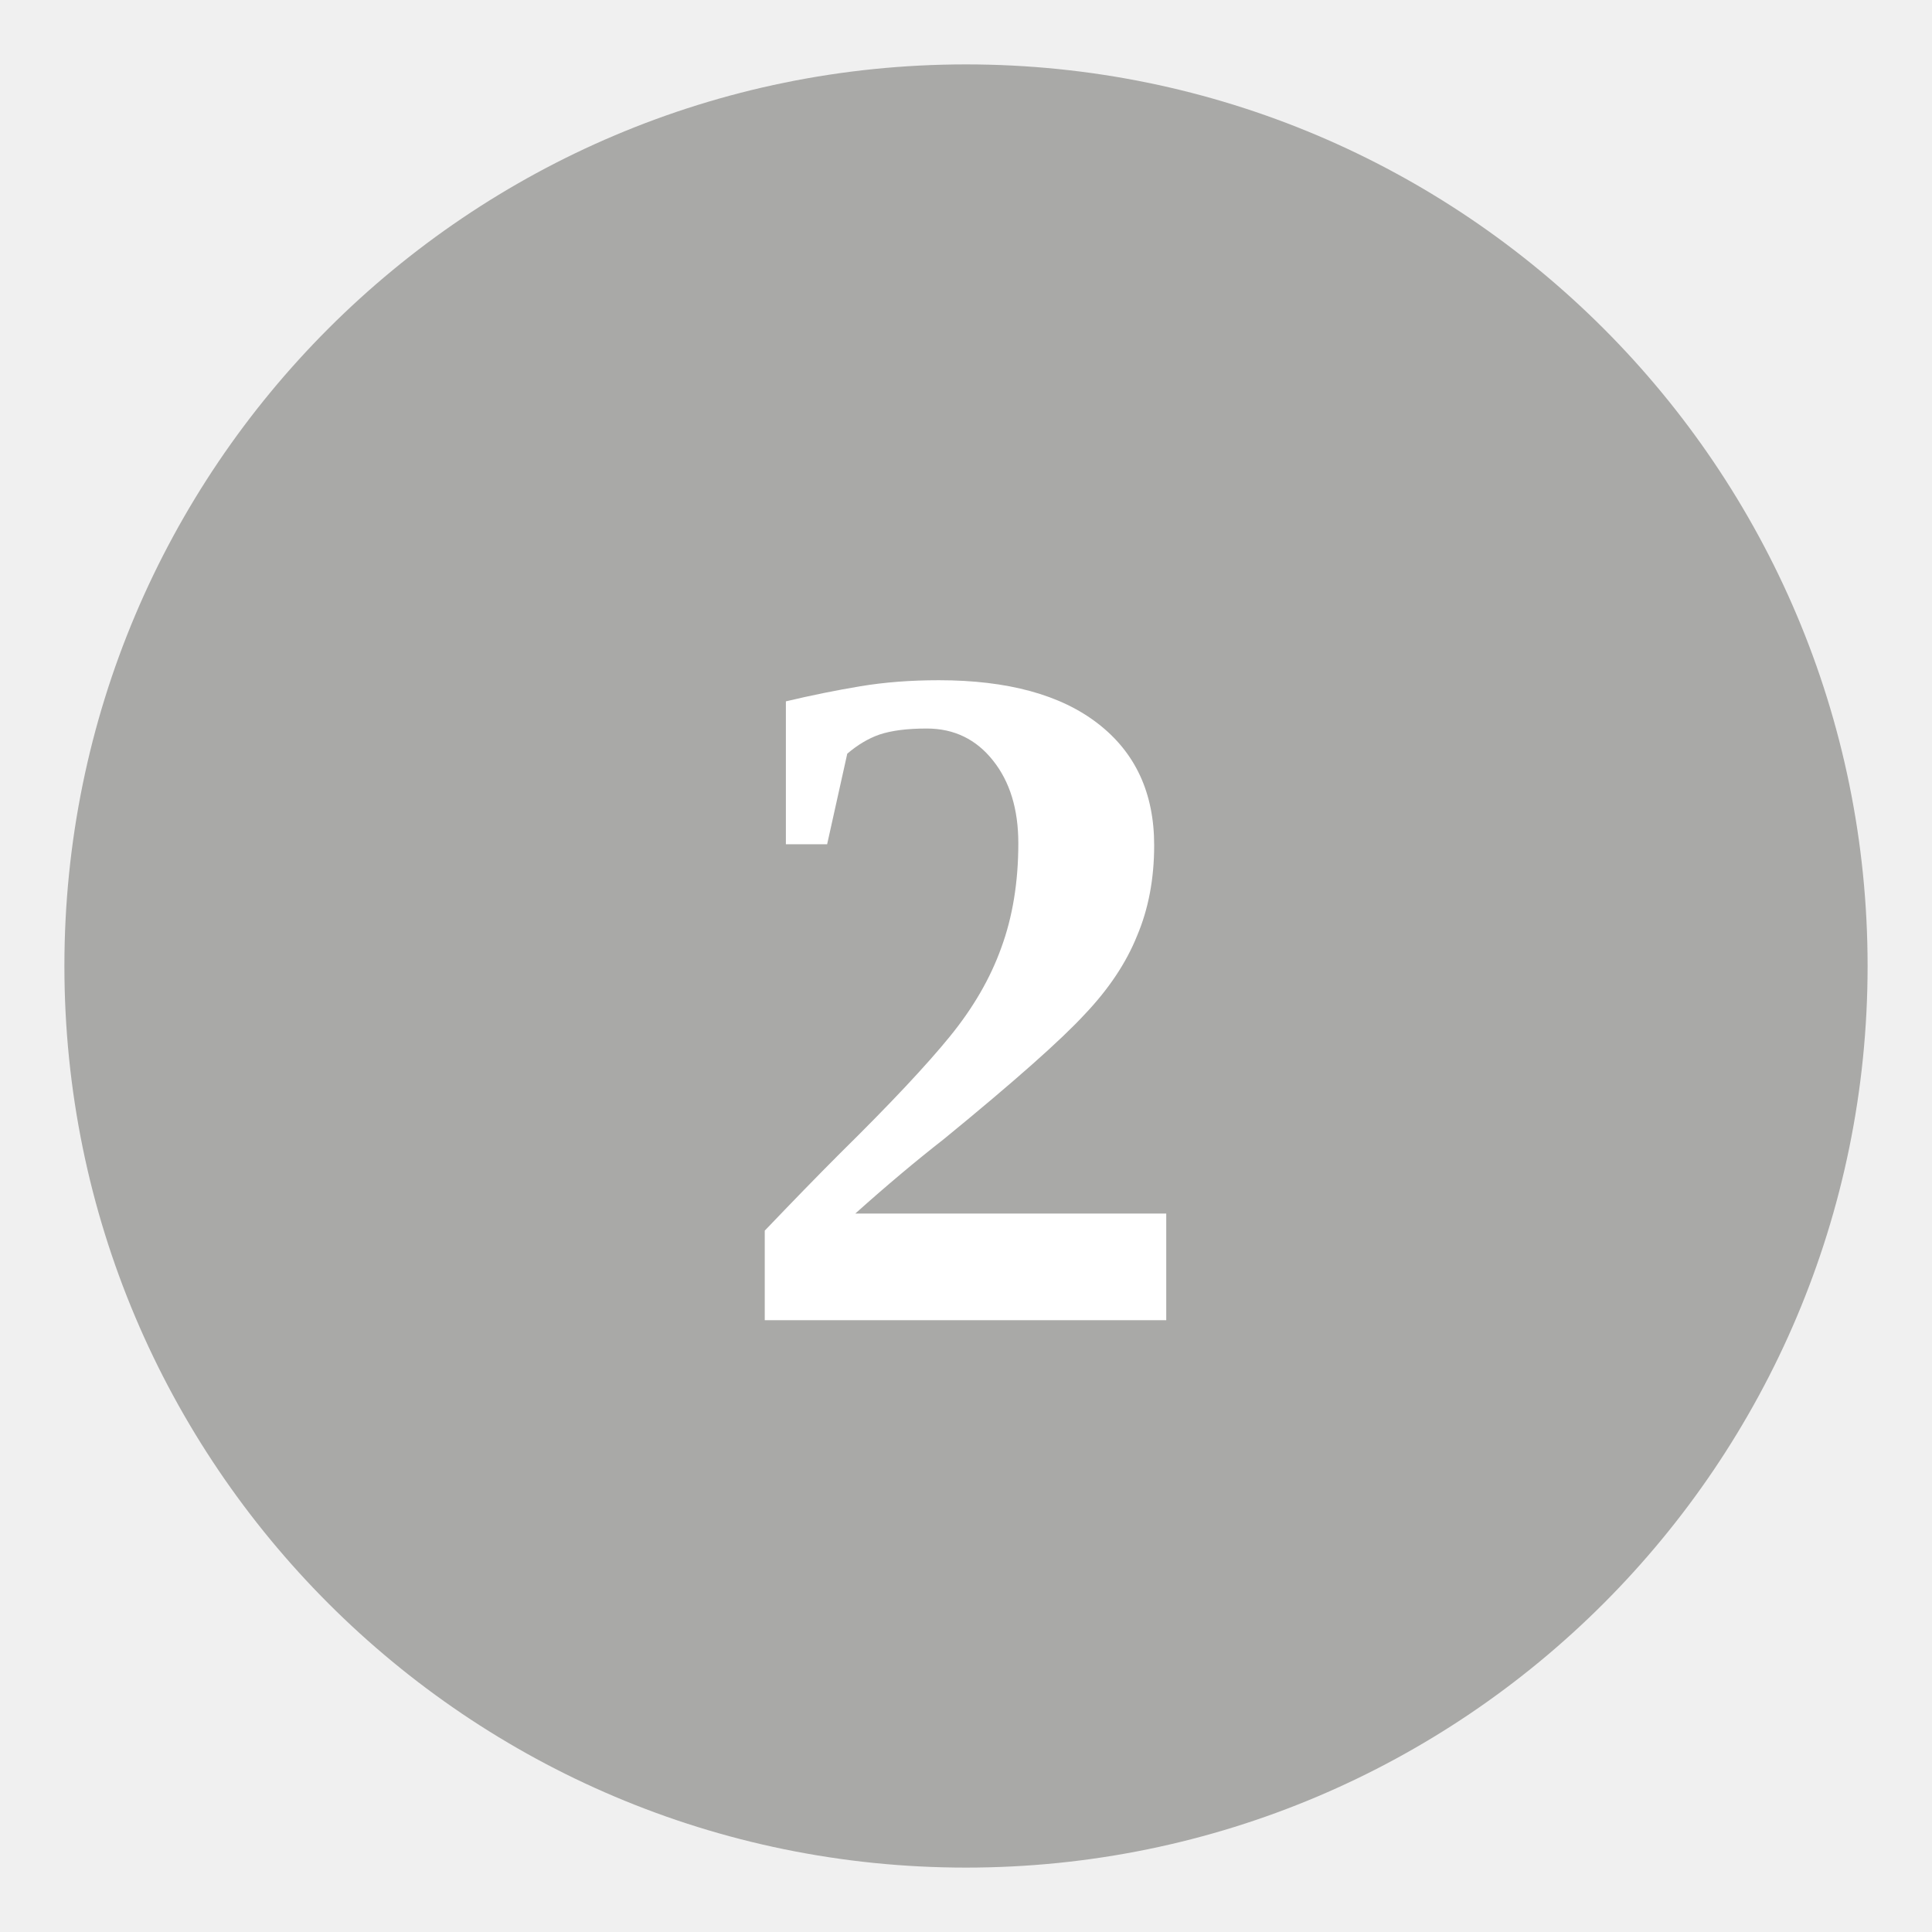
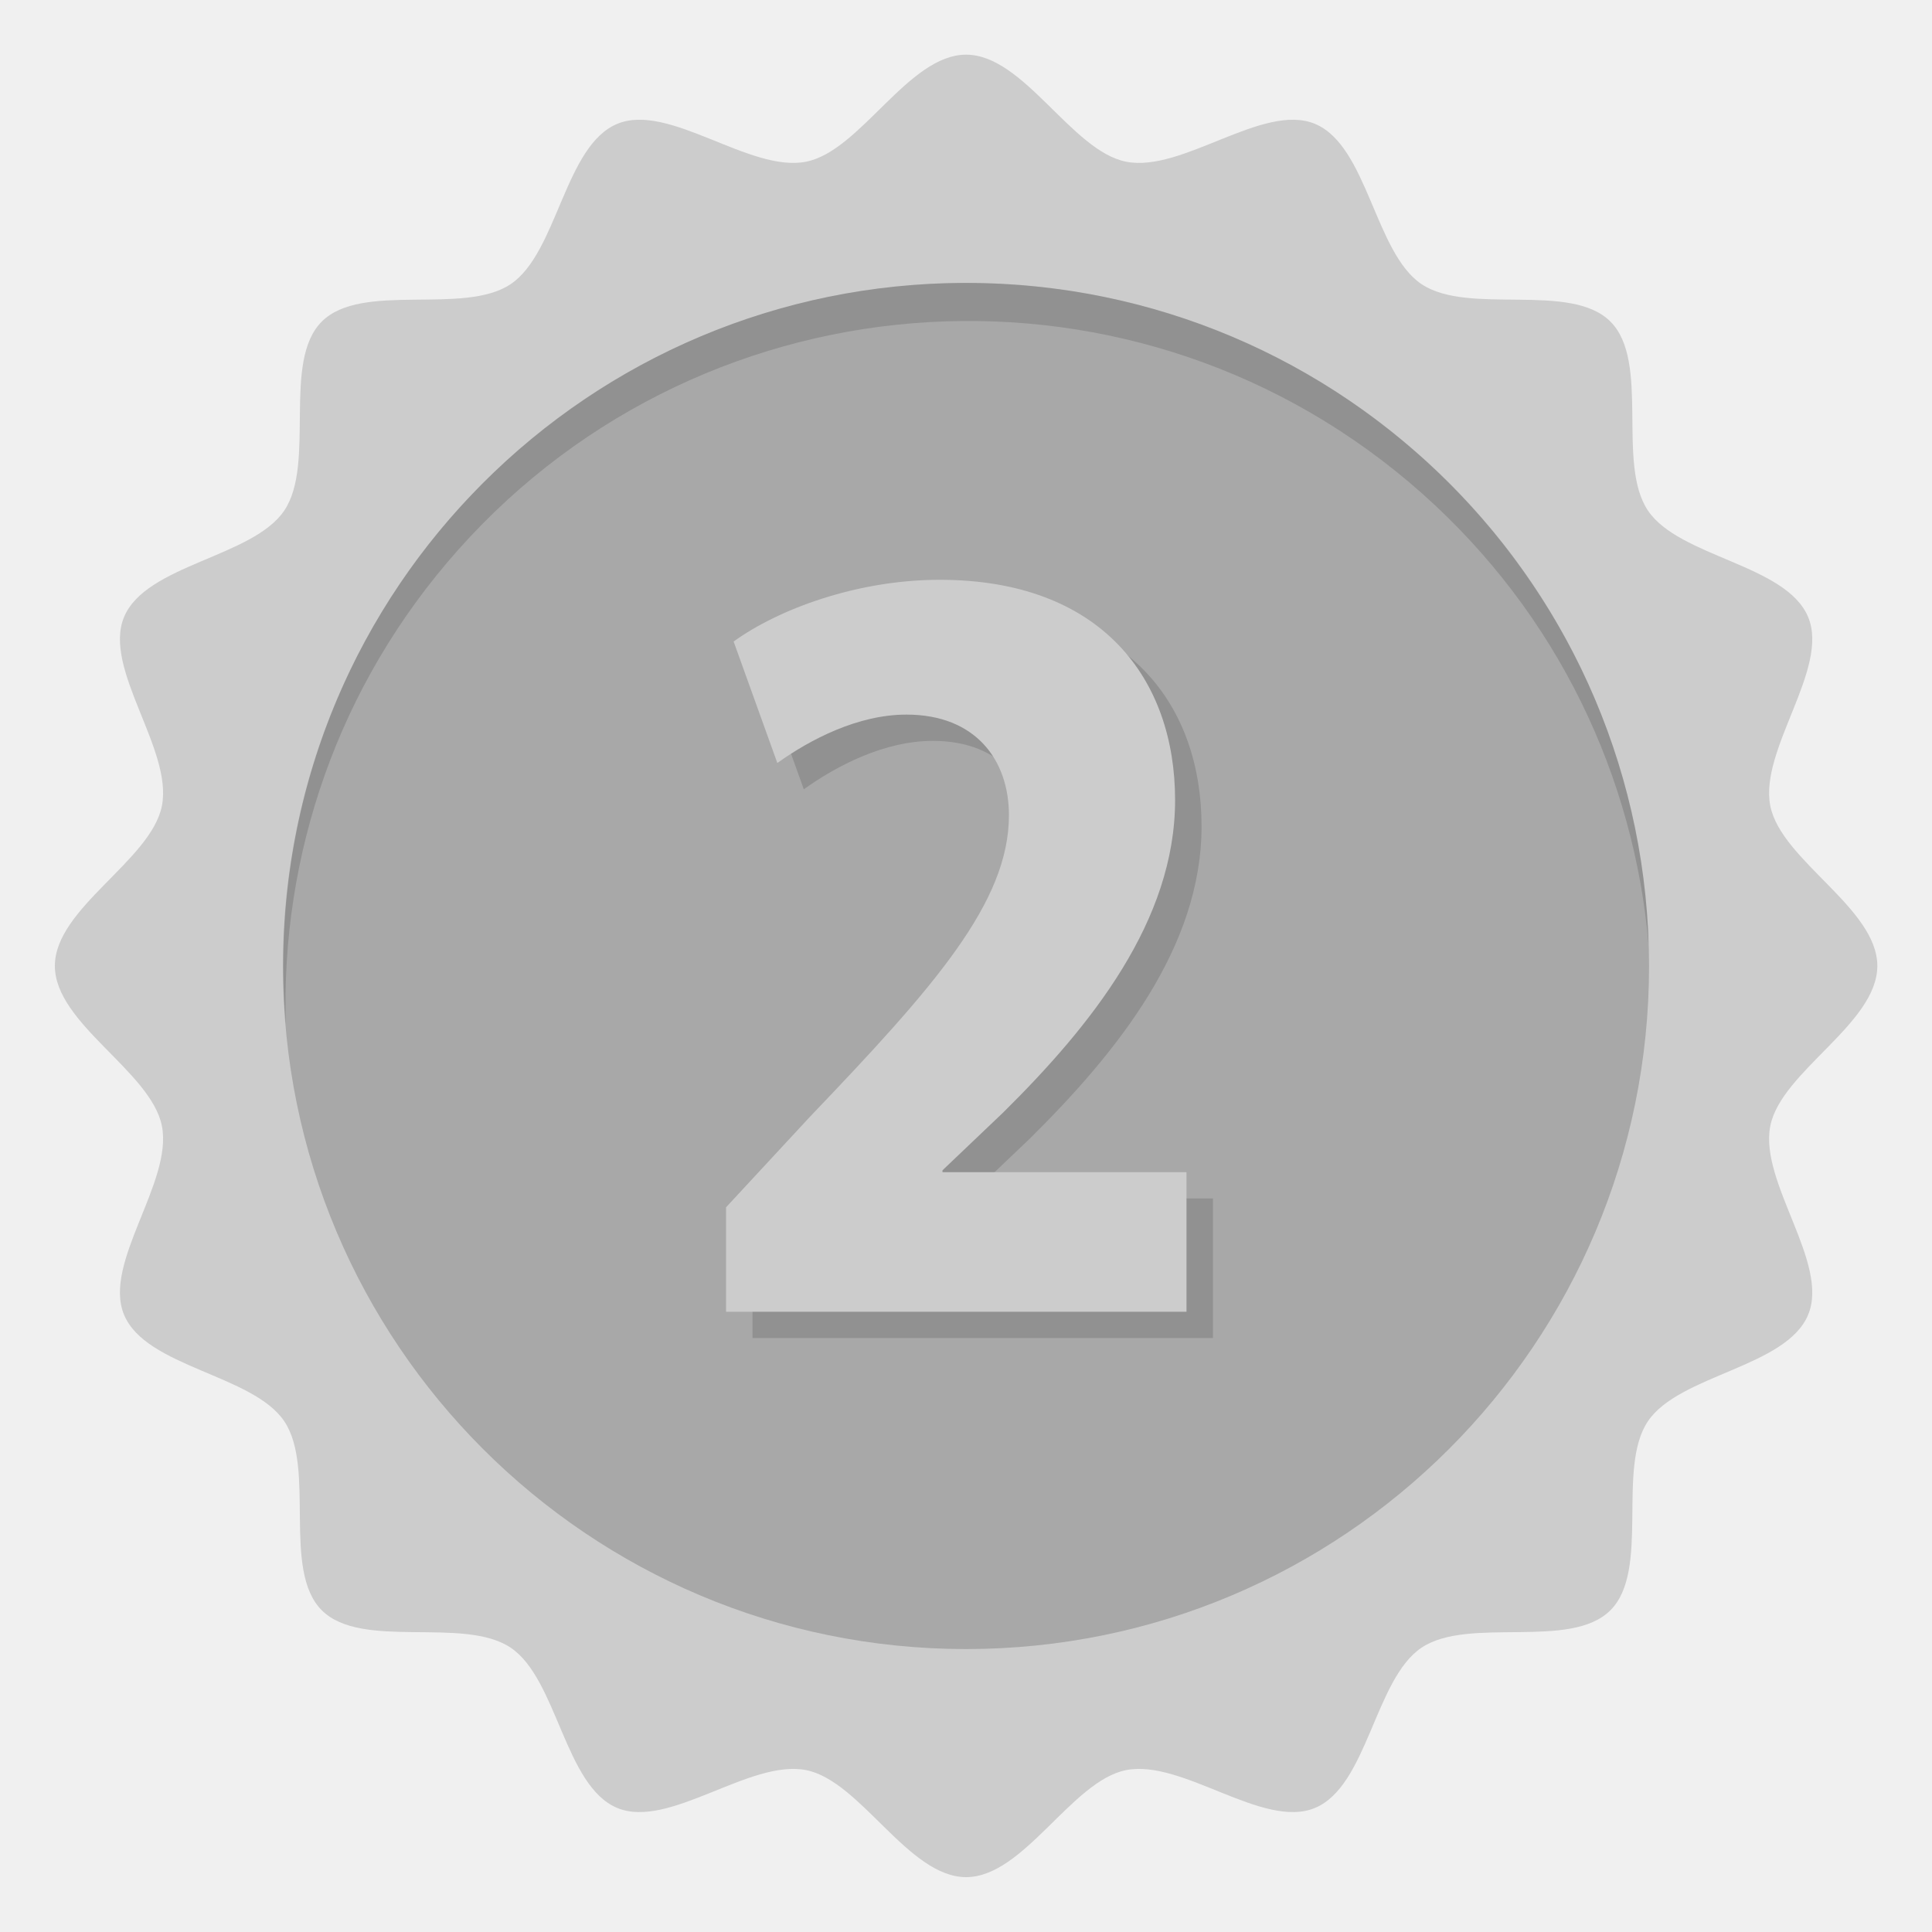
- <svg xmlns="http://www.w3.org/2000/svg" width="30" height="30" viewBox="0 0 30 30">
-   <circle cx="15" cy="15" r="14" fill="#A9A9A7" />
-   <text x="15" y="20.5" font-size="15" font-weight="bold" text-anchor="middle" fill="#FFFFFF">2</text>
+ <svg xmlns="http://www.w3.org/2000/svg" width="40" height="40" viewBox="0 0 40 40" fill="none">
+   <g transform="translate(1.136 1.132)">
+     <path d="M37.732 18.866C37.732 20.063 35.74 21.049 35.516 22.18C35.285 23.345 36.745 25.016 36.3 26.088C35.848 27.179 33.63 27.327 32.981 28.296C32.327 29.273 33.035 31.378 32.206 32.207C31.378 33.035 29.273 32.327 28.296 32.981C27.326 33.63 27.179 35.848 26.088 36.3C25.016 36.745 23.345 35.286 22.179 35.516C21.049 35.74 20.063 37.732 18.866 37.732C17.669 37.732 16.684 35.74 15.553 35.516C14.387 35.286 12.716 36.745 11.644 36.3C10.553 35.848 10.405 33.63 9.436 32.981C8.459 32.327 6.354 33.035 5.526 32.207C4.697 31.378 5.405 29.273 4.751 28.296C4.102 27.326 1.884 27.179 1.432 26.088C0.987 25.016 2.446 23.345 2.216 22.18C1.992 21.049 0 20.063 0 18.866C0 17.669 1.992 16.684 2.216 15.553C2.447 14.387 0.987 12.716 1.432 11.644C1.884 10.553 4.102 10.406 4.751 9.436C5.405 8.459 4.697 6.354 5.526 5.526C6.354 4.697 8.459 5.405 9.436 4.751C10.406 4.102 10.553 1.884 11.644 1.432C12.716 0.987 14.387 2.446 15.553 2.216C16.683 1.992 17.669 0 18.866 0C20.062 0 21.048 1.992 22.179 2.216C23.345 2.447 25.016 0.987 26.088 1.432C27.179 1.884 27.326 4.102 28.296 4.751C29.273 5.405 31.378 4.697 32.206 5.526C33.035 6.354 32.327 8.459 32.981 9.436C33.63 10.406 35.848 10.553 36.3 11.644C36.745 12.716 35.286 14.387 35.516 15.553C35.74 16.683 37.732 17.669 37.732 18.866V18.866Z" fill="#CCCCCC" />
+   </g>
+   <circle cx="20" cy="20" r="14.142" fill="#A8A8A8" />
+   <g transform="translate(5.864 5.856)" opacity="0.14">
+     <path d="M23.587 4.368C26.398 6.87 27.971 10.242 28.27 13.717C28.157 9.967 26.564 6.27 23.541 3.579C17.707 -1.614 8.768 -1.095 3.575 4.739C0.884 7.763 -0.269 11.619 0.053 15.357C-0.053 11.871 1.119 8.34 3.621 5.529C8.814 -0.305 17.753 -0.825 23.587 4.368Z" fill="black" />
+   </g>
+   <g transform="translate(15.58 12.548)" opacity="0.14">
+     <path d="M9.533 15.154H0V12.992L1.73 11.125C4.305 8.432 5.857 6.683 5.857 4.874C5.857 3.734 5.17 2.791 3.735 2.791C2.732 2.791 1.749 3.302 1.062 3.793L0.157 1.278C1.081 0.609 2.713 0 4.423 0C7.784 0 9.297 2.064 9.297 4.56C9.297 7.056 7.568 9.218 5.74 11.027L4.481 12.226V12.265H9.533V15.154Z" fill="black" />
+   </g>
+   <g transform="translate(15.032 12.004)">
+     <path d="M9.533 15.154H0V12.992L1.73 11.125C4.305 8.432 5.857 6.683 5.857 4.874C5.857 3.734 5.17 2.791 3.735 2.791C2.732 2.791 1.749 3.302 1.062 3.793L0.157 1.278C1.081 0.609 2.713 0 4.423 0C7.784 0 9.297 2.064 9.297 4.56C9.297 7.056 7.568 9.219 5.74 11.027L4.481 12.226V12.265H9.533V15.154Z" fill="#CCCCCC" />
+   </g>
</svg>
